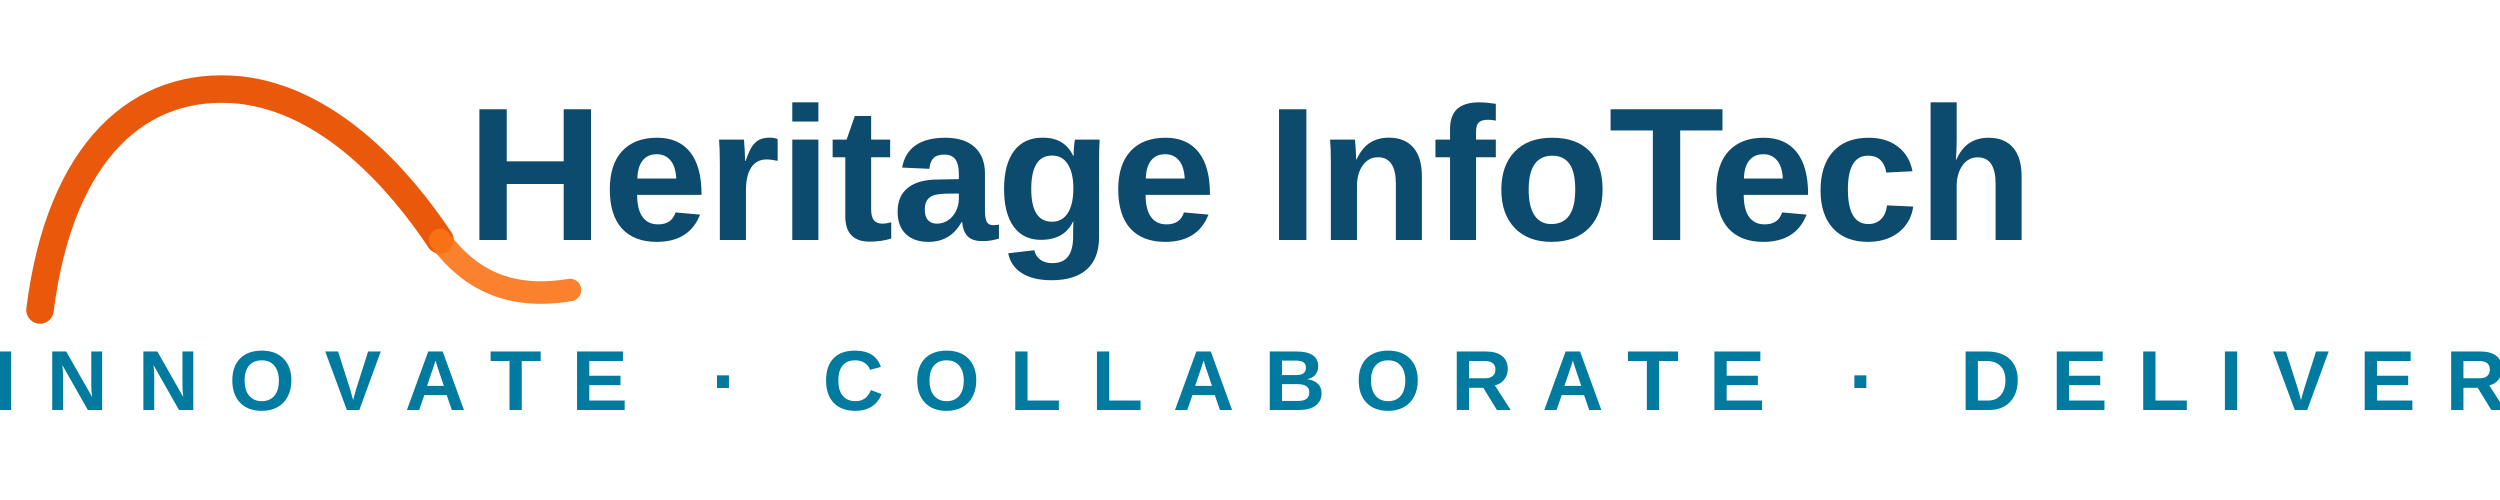
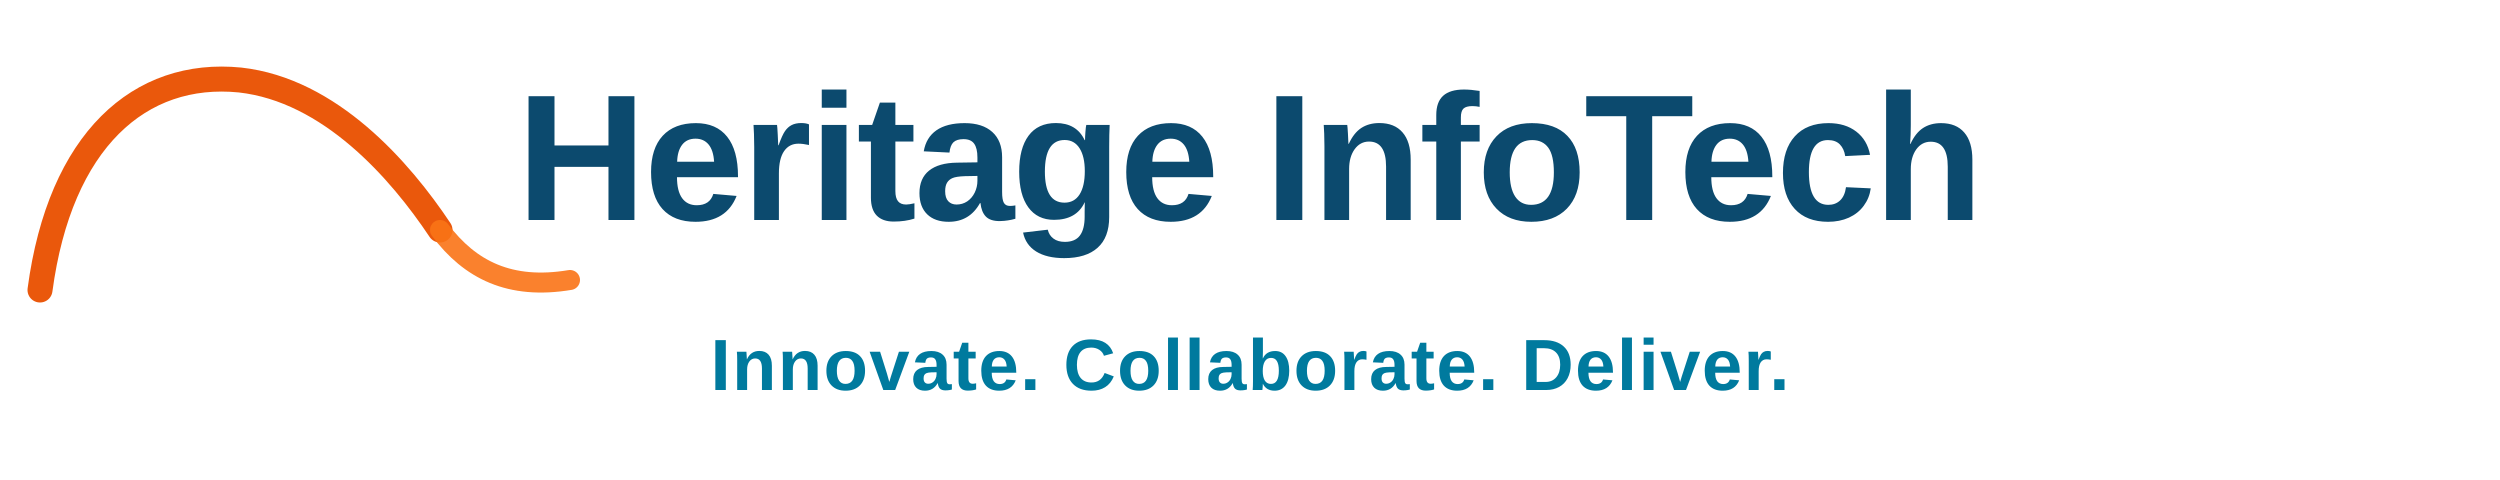
- <svg xmlns="http://www.w3.org/2000/svg" viewBox="0 0 500 100" fill="none" role="img" aria-label="Heritage InfoTech — Innovate. Collaborate. Deliver.">
-   <path d="M8 62C12 30 28 16 48 18C66 20 80 36 88 48" stroke="#EA580C" stroke-width="5.5" stroke-linecap="round" fill="none" />
-   <path d="M88 48C94 56 102 60 114 58" stroke="#F97316" stroke-width="4.5" stroke-linecap="round" fill="none" opacity="0.9" />
-   <text x="250" y="48" text-anchor="middle" fill="#0C4A6E" font-family="Arial, Helvetica, system-ui, sans-serif" font-size="38" font-weight="700" letter-spacing="-0.3">
+ <svg xmlns="http://www.w3.org/2000/svg" viewBox="0 0 500 96" fill="none" role="img" aria-label="Heritage InfoTech — Innovate. Collaborate. Deliver.">
+   <path d="M8 58C12 28 28 14 48 16C66 18 80 34 88 46" stroke="#EA580C" stroke-width="5" stroke-linecap="round" fill="none" />
+   <path d="M88 46C94 54 102 58 114 56" stroke="#F97316" stroke-width="4" stroke-linecap="round" fill="none" opacity="0.9" />
+   <text x="250" y="44" text-anchor="middle" fill="#0C4A6E" font-family="Arial, Helvetica, system-ui, sans-serif" font-size="36" font-weight="700" letter-spacing="-0.5">
    Heritage InfoTech
  </text>
-   <text x="250" y="82" text-anchor="middle" fill="#007A9E" font-family="Arial, Helvetica, system-ui, sans-serif" font-size="17" font-weight="600" letter-spacing="0.35em">
-     INNOVATE · COLLABORATE · DELIVER
+   <text x="250" y="78" text-anchor="middle" fill="#007A9E" font-family="Arial, Helvetica, system-ui, sans-serif" font-size="14.5" font-weight="600" letter-spacing="0.02em">
+     Innovate. Collaborate. Deliver.
  </text>
</svg>
